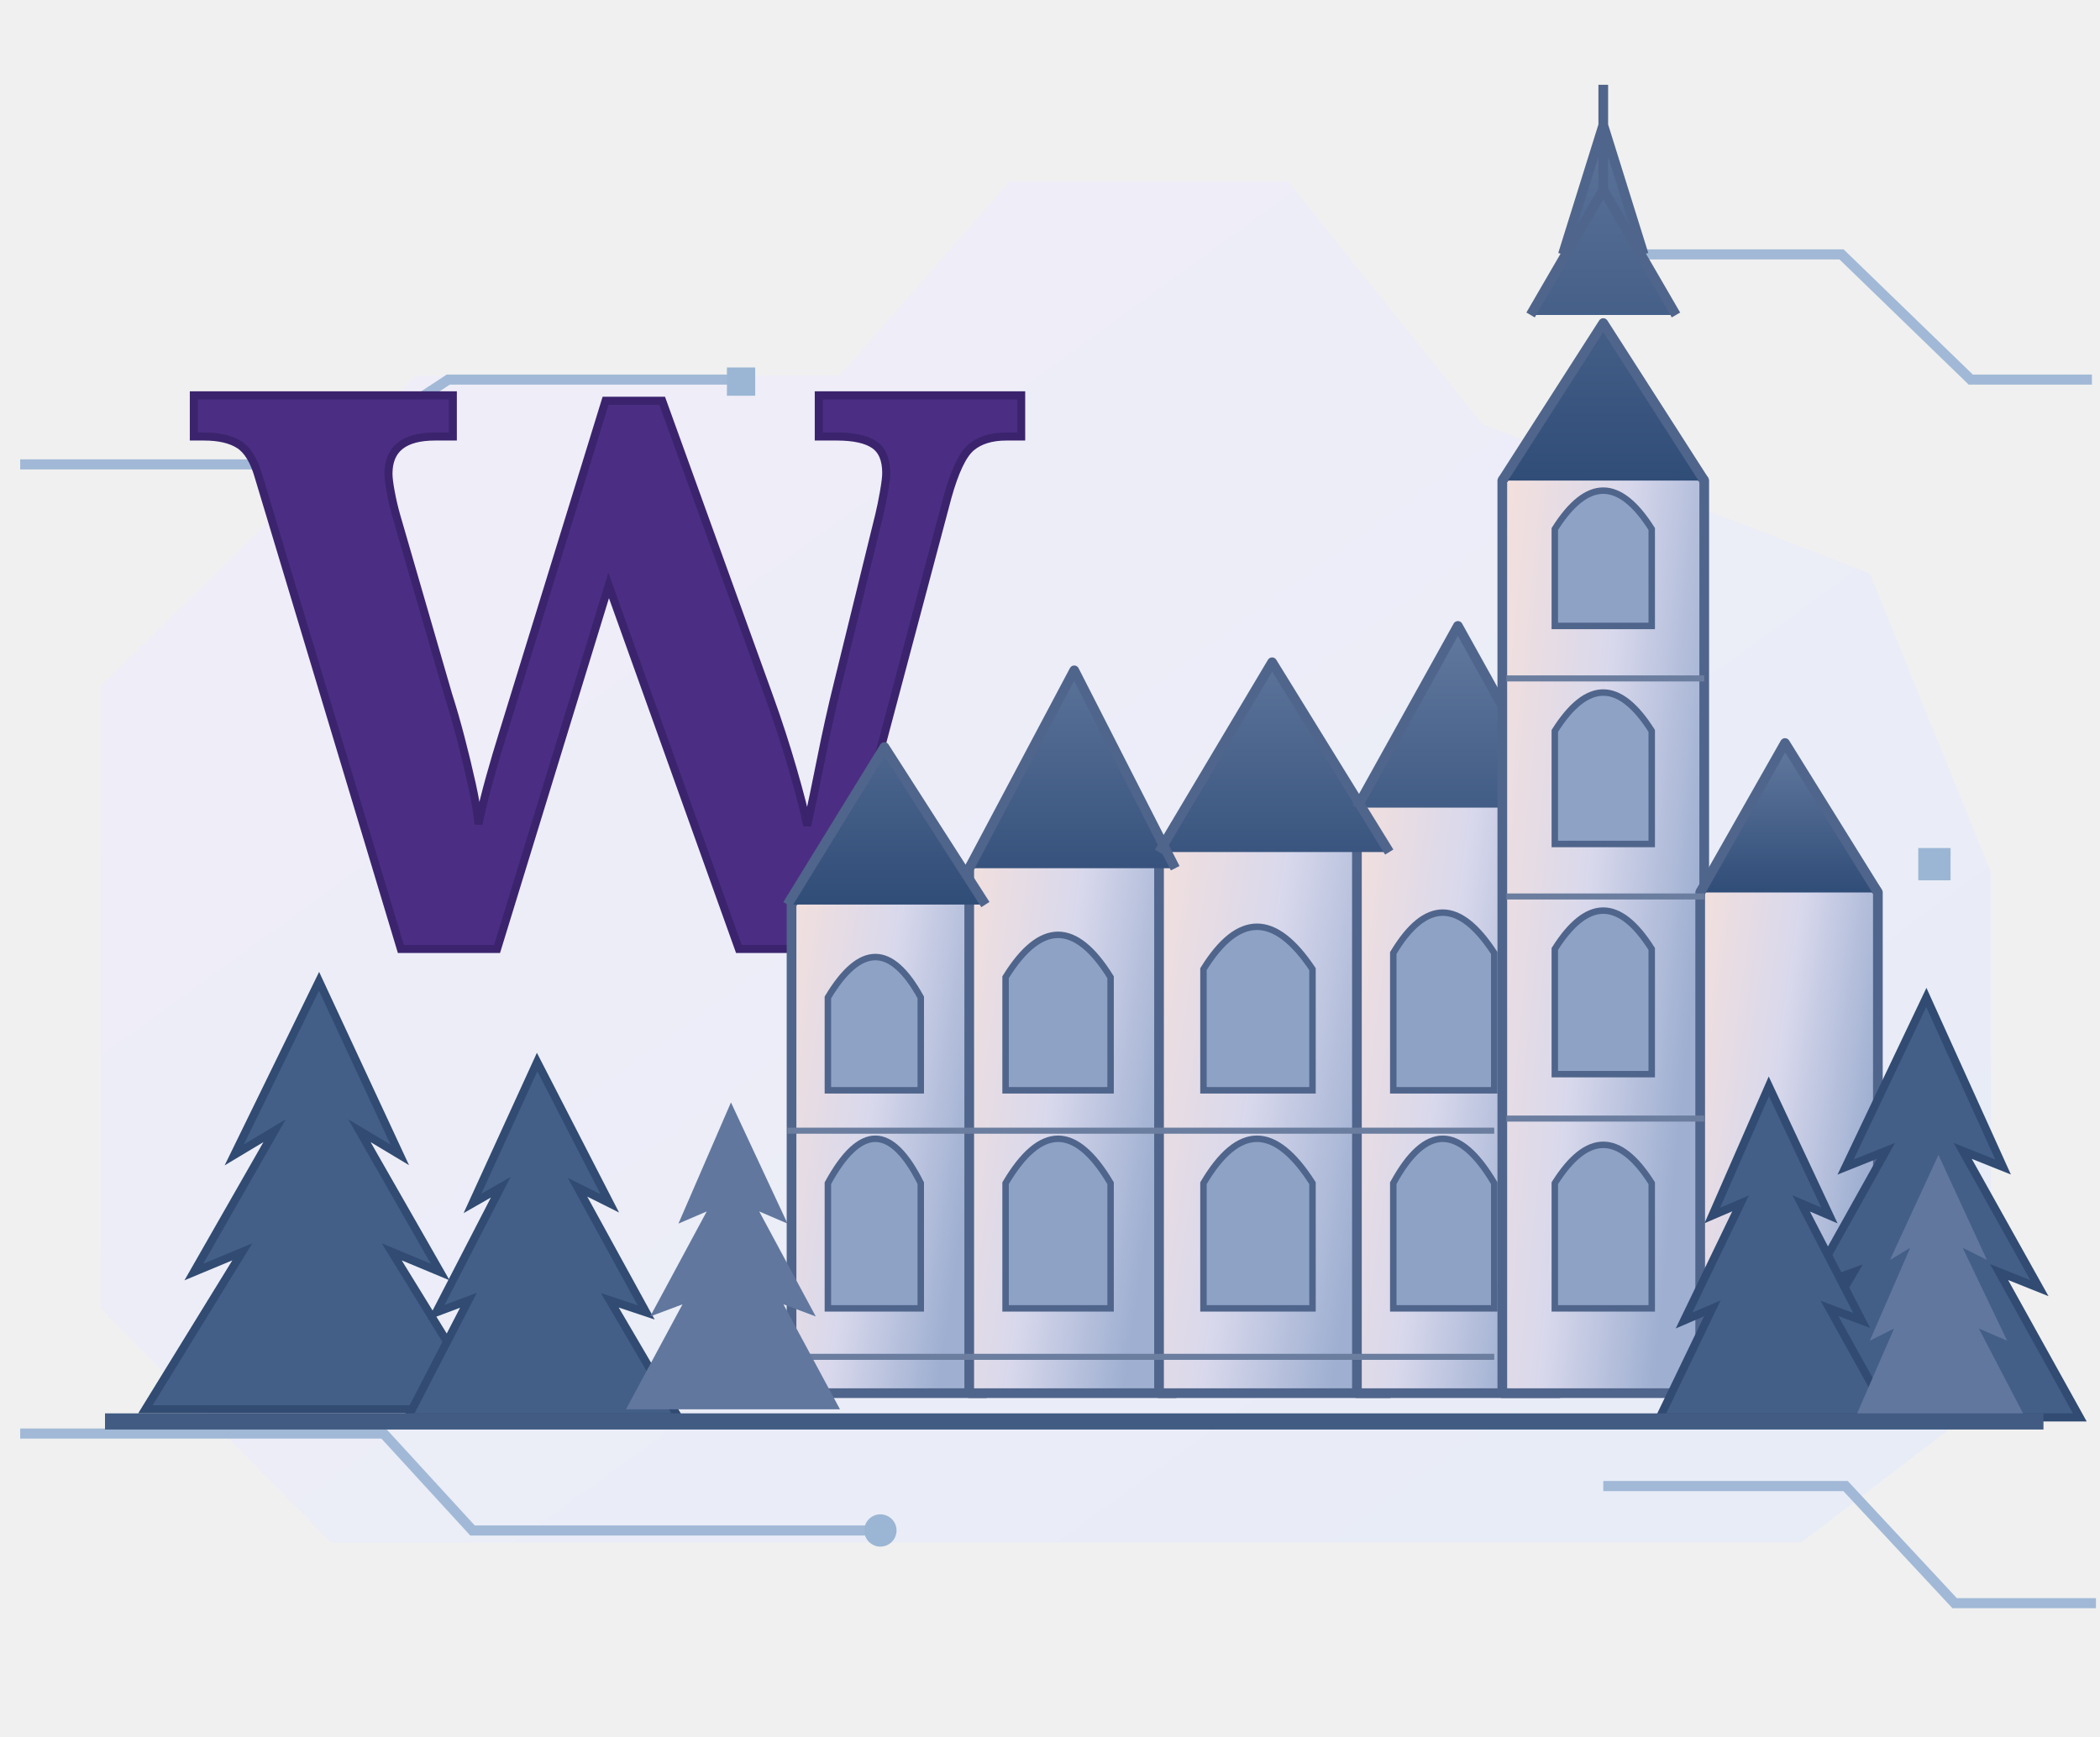
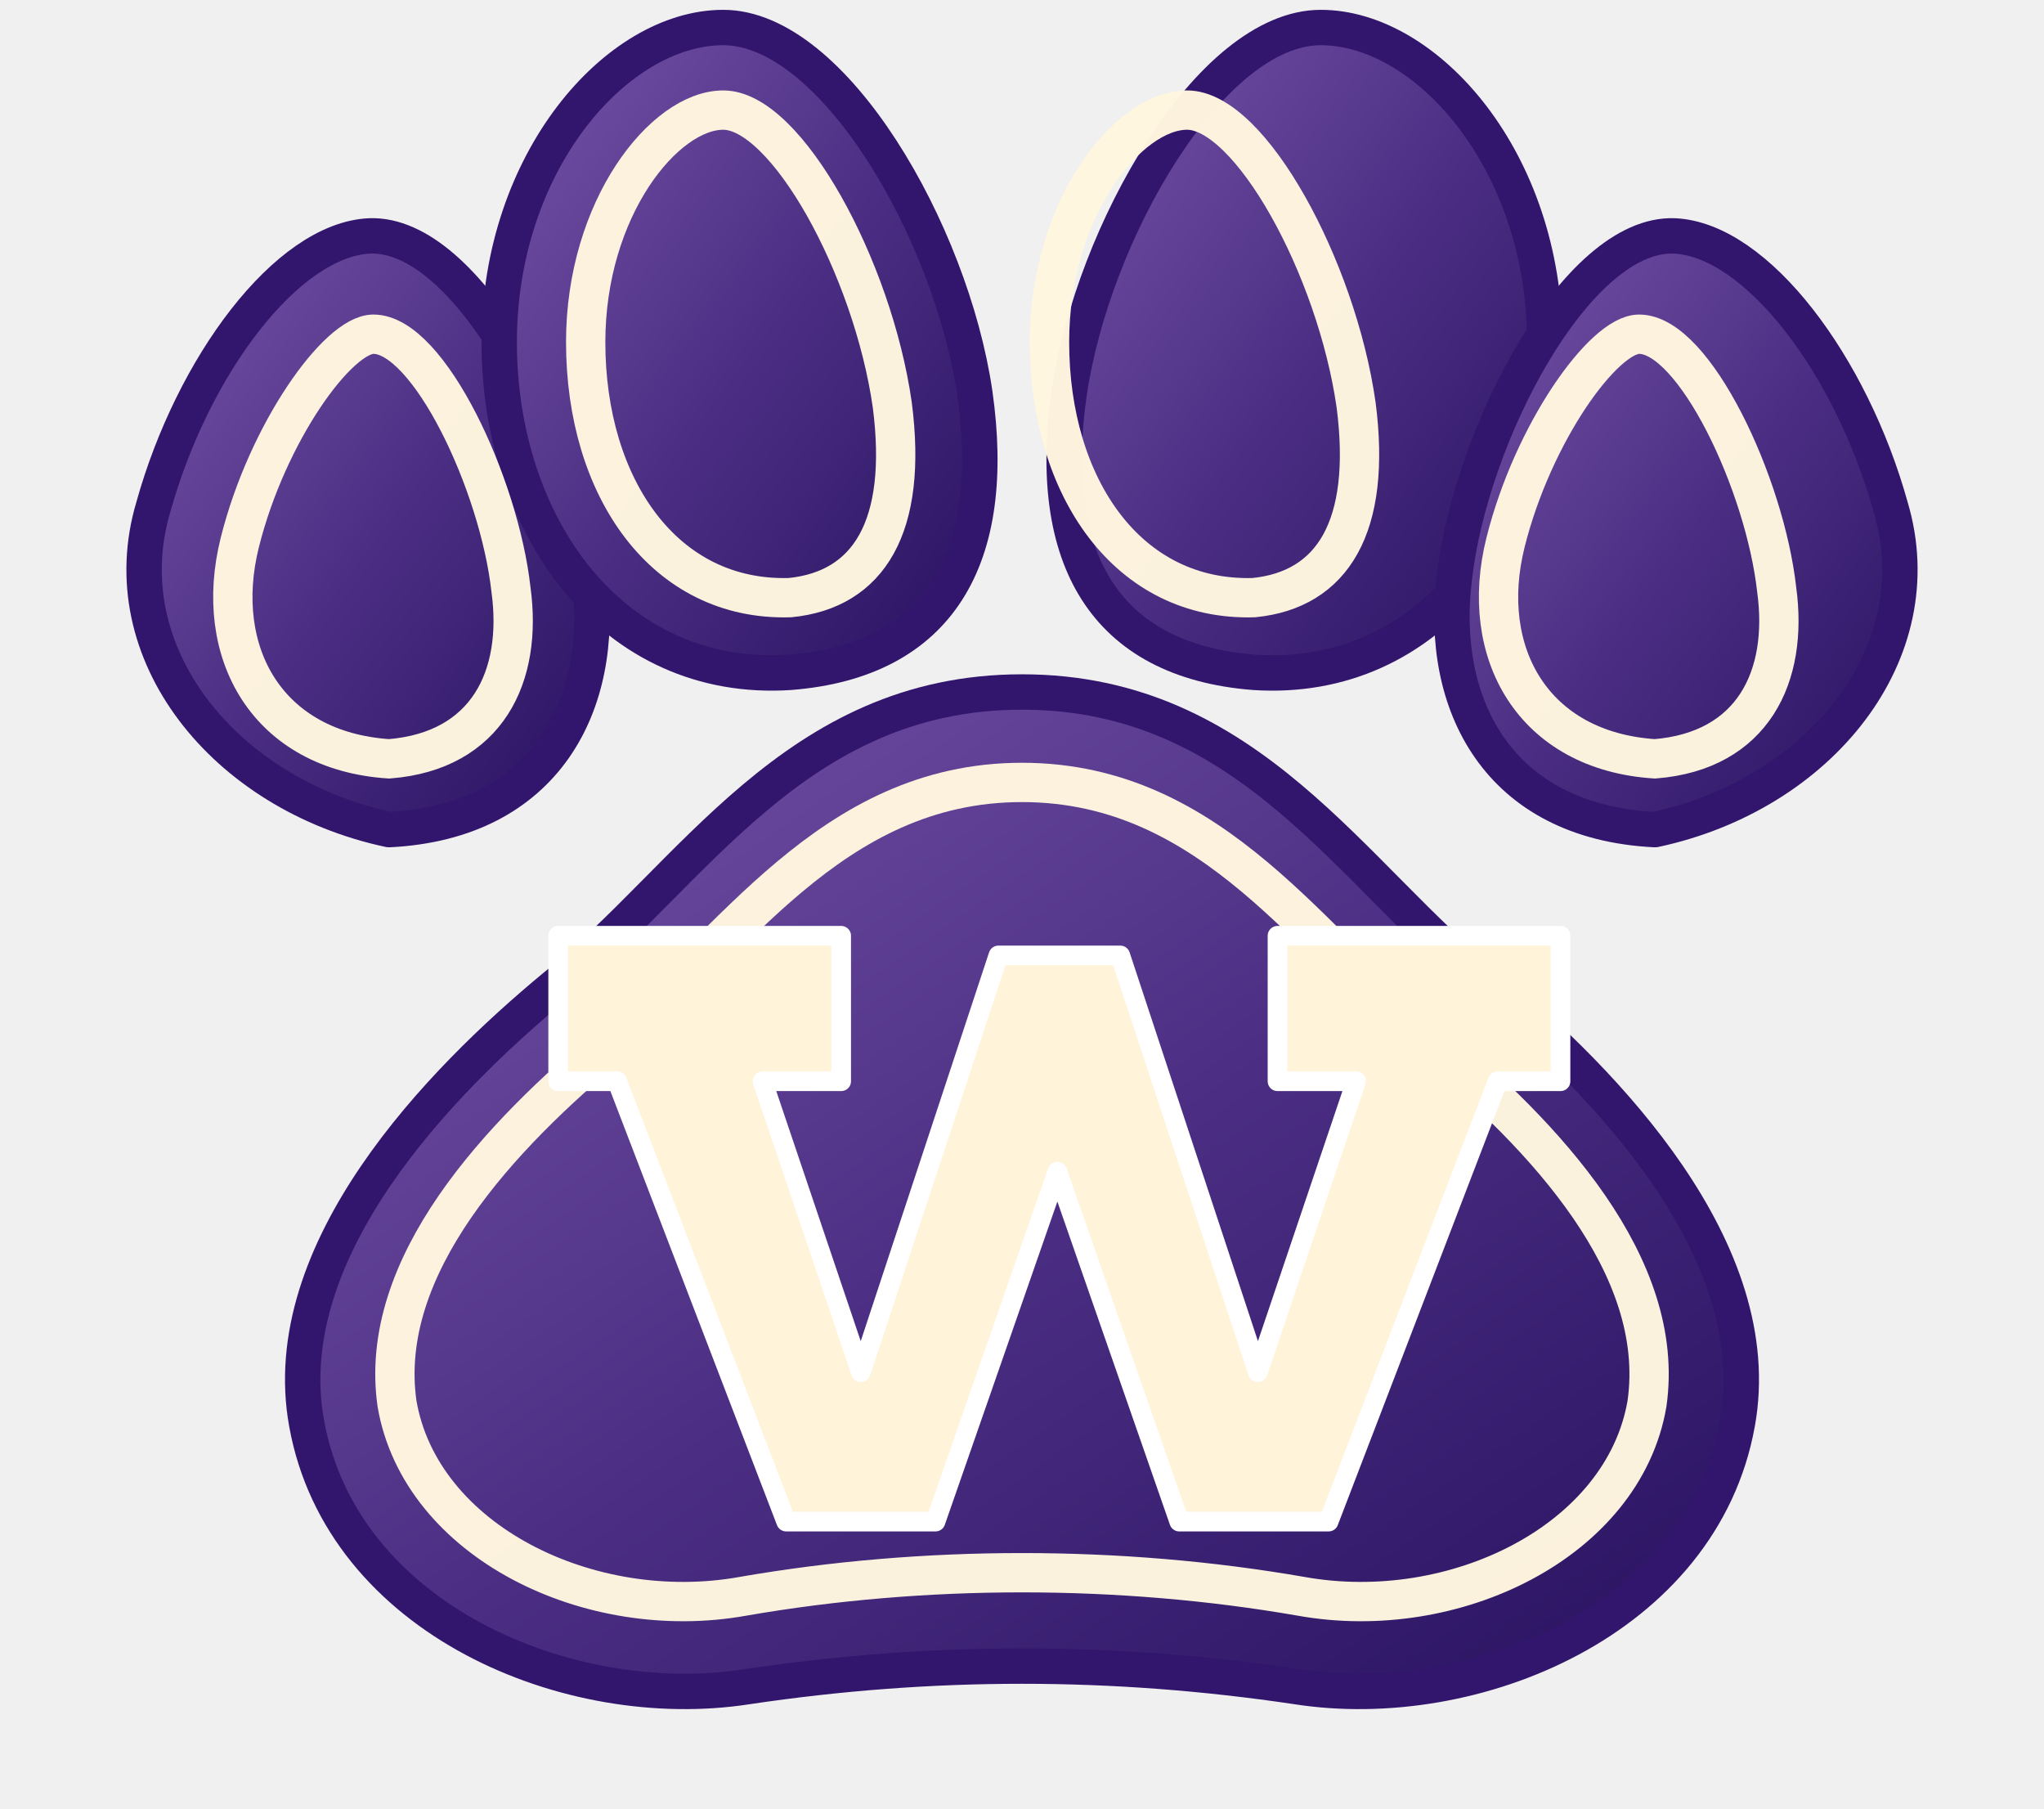
- <svg xmlns="http://www.w3.org/2000/svg" viewBox="0 0 520 430" role="img" aria-label="University of Washington W and Suzallo Library illustration">
+ <svg xmlns="http://www.w3.org/2000/svg" viewBox="0 0 520 460" role="img" aria-label="Purple Husky paw with University of Washington W">
  <defs>
-     <linearGradient id="sky" x1="0" y1="0" x2="1" y2="1">
-       <stop stop-color="#f1ecfb" />
-       <stop offset="1" stop-color="#e3eafa" />
-     </linearGradient>
-     <linearGradient id="wall" x1="0" y1="0" x2="1" y2=".5">
-       <stop stop-color="#f7e1db" />
-       <stop offset=".55" stop-color="#d8d8ec" />
-       <stop offset="1" stop-color="#9eafd1" />
-     </linearGradient>
-     <linearGradient id="roof" x1="0" y1="0" x2="0" y2="1">
-       <stop stop-color="#62799e" />
-       <stop offset="1" stop-color="#304d78" />
+     <linearGradient id="p" x1="0" y1="0" x2="1" y2="1">
+       <stop stop-color="#7655a9" />
+       <stop offset=".52" stop-color="#4b2e83" />
+       <stop offset="1" stop-color="#28115f" />
    </linearGradient>
  </defs>
-   <path d="M25 324 25 170 103 93 208 93 250 45 319 45 367 105 463 142 493 216 493 346 446 382 82 382Z" fill="url(#sky)" opacity=".72" />
-   <g fill="none" stroke="#a1b9d6" stroke-width="2.5">
-     <path d="M5 115h74l32-21h70m215-31h60l32 31h30M5 355h90l22 24h100m180-11h60l27 29h35" />
+   <g stroke="#32156c" stroke-width="9" stroke-linejoin="round" fill="url(#p)">
+     <path d="M99 211C57 202 28 166 39 129c10-36 34-68 55-69 25-1 52 51 56 87 4 32-11 62-51 64Z" />
+     <path d="M201 171c-45 3-74-37-74-84 0-46 30-80 57-80 28 0 58 52 64 93 6 42-9 68-47 71Z" />
+     <path d="M319 171c-38-3-53-29-47-71 6-41 36-93 64-93 27 0 57 34 57 80 0 47-29 87-74 84Z" />
+     <path d="M421 211c-40-2-55-32-51-64 4-36 31-88 56-87 21 1 45 33 55 69 11 37-18 73-60 82Z" />
+     <path d="M260 176c58 0 84 47 119 75 29 24 71 67 63 111-9 50-67 74-112 67-47-7-93-7-140 0-45 7-103-17-112-67-8-44 34-87 63-111 35-28 61-75 119-75Z" />
  </g>
-   <g fill="#9bb6d4">
-     <rect x="180" y="91" width="7" height="7" />
-     <circle cx="396" cy="63" r="5" />
-     <rect x="475" y="210" width="8" height="8" />
-     <circle cx="218" cy="379" r="4" />
+   <g stroke="#fff6df" stroke-width="10" fill="none" opacity=".98">
+     <path d="M99 193c-31-2-45-27-38-55 7-28 25-53 34-53 14 0 32 38 35 65 3 22-6 41-31 43Z" />
+     <path d="M201 152c-32 1-52-28-52-65 0-34 20-59 35-59 16 0 38 40 43 75 4 31-6 47-26 49Z" />
+     <path d="M319 152c20-2 30-18 26-49-5-35-27-75-43-75-15 0-35 25-35 59 0 37 20 66 52 65Z" />
+     <path d="M421 193c25-2 34-21 31-43-3-27-21-65-35-65-9 0-27 25-34 53-7 28 7 53 38 55Z" />
+     <path d="M260 199c49 0 74 42 104 66 29 24 60 57 55 92-6 35-49 56-88 49-46-8-96-8-142 0-39 7-82-14-88-49-5-35 26-68 55-92 30-24 55-66 104-66Z" />
  </g>
-   <text x="48" y="235" font-family="Georgia,serif" font-weight="900" font-size="192" fill="#4b2e83" stroke="#3b246d" stroke-width="2">W</text>
-   <g stroke="#50658b" stroke-linejoin="round" stroke-width="2.4">
-     <path d="M196 345V224l24-35 24 35v121Z" fill="url(#wall)" />
-     <path d="M240 345V215l26-43 25 43v130Z" fill="url(#wall)" />
-     <path d="M287 345V211l28-40 29 40v134Z" fill="url(#wall)" />
-     <path d="M336 345V200l25-38 25 38v145Z" fill="url(#wall)" />
-     <path d="M195 224l24-39 25 39m-4-9 26-49 25 49m-4-4 28-47 29 47m-8-11 25-45 25 45" fill="url(#roof)" />
-     <path d="M372 345V119l25-31 25 31v226Z" fill="url(#wall)" />
-     <path d="M372 119l25-39 25 39m-43-41 18-31 18 31m-18-31V21m-10 42 10-32 10 32" fill="url(#roof)" />
-     <path d="M421 345V221l21-32 23 32v124Z" fill="url(#wall)" />
-     <path d="M421 221l21-37 23 37" fill="url(#roof)" />
-   </g>
-   <g fill="#8da2c5" stroke="#50658b" stroke-width="1.6">
-     <path d="M205 270v-23q12-20 23 0v23Zm44 0v-28q13-21 26 0v28Zm49 0v-30q13-21 27 0v30Zm47 0v-34q12-20 25 0v34Z" />
-     <path d="M205 324v-31q12-22 23 0v31Zm44 0v-31q13-22 26 0v31Zm49 0v-31q13-22 27 0v31Zm47 0v-31q12-22 25 0v31Z" />
-     <path d="M385 155v-24q12-19 24 0v24Zm0 54v-28q12-19 24 0v28Zm0 57v-31q12-19 24 0v31Zm0 58v-31q12-19 24 0v31Z" />
-   </g>
-   <g stroke="#6c7e9f" stroke-width="1.5" fill="none">
-     <path d="M195 280h175m-175 56h175M373 168h49m-49 54h49m-49 55h49" />
-   </g>
-   <g stroke="#314b72" stroke-width="2" fill="#435f88">
-     <path d="M36 349l24-39-12 5 20-35-10 6 21-43 20 43-10-6 20 35-12-5 24 39Z" />
-     <path d="M101 351l15-29-8 3 16-31-7 4 16-35 18 35-8-4 17 31-9-3 17 29Z" />
-     <path d="M438 351l21-36-11 4 19-34-10 4 20-42 19 42-10-4 19 34-10-4 20 36Z" />
-     <path d="M411 351l13-27-7 3 14-29-7 3 14-32 15 32-7-3 15 29-8-3 15 27Z" />
-   </g>
-   <g fill="#61779e">
-     <path d="M155 349l14-26-8 3 14-26-7 3 13-30 14 30-7-3 14 26-8-3 14 26Z" />
-     <path d="M459 352l10-23-6 3 10-23-5 3 12-26 12 26-6-3 11 23-7-3 12 23Z" />
-   </g>
-   <path d="M26 352h480" stroke="#415b82" stroke-width="4" />
+   <path d="M142 238h72v37h-20l25 74 35-106h31l35 106 25-74h-20v-37h72v37h-16l-43 112h-38l-31-89-31 89h-38l-43-112h-15Z" fill="#fff3d9" stroke="#fff" stroke-width="5" stroke-linejoin="round" />
</svg>
